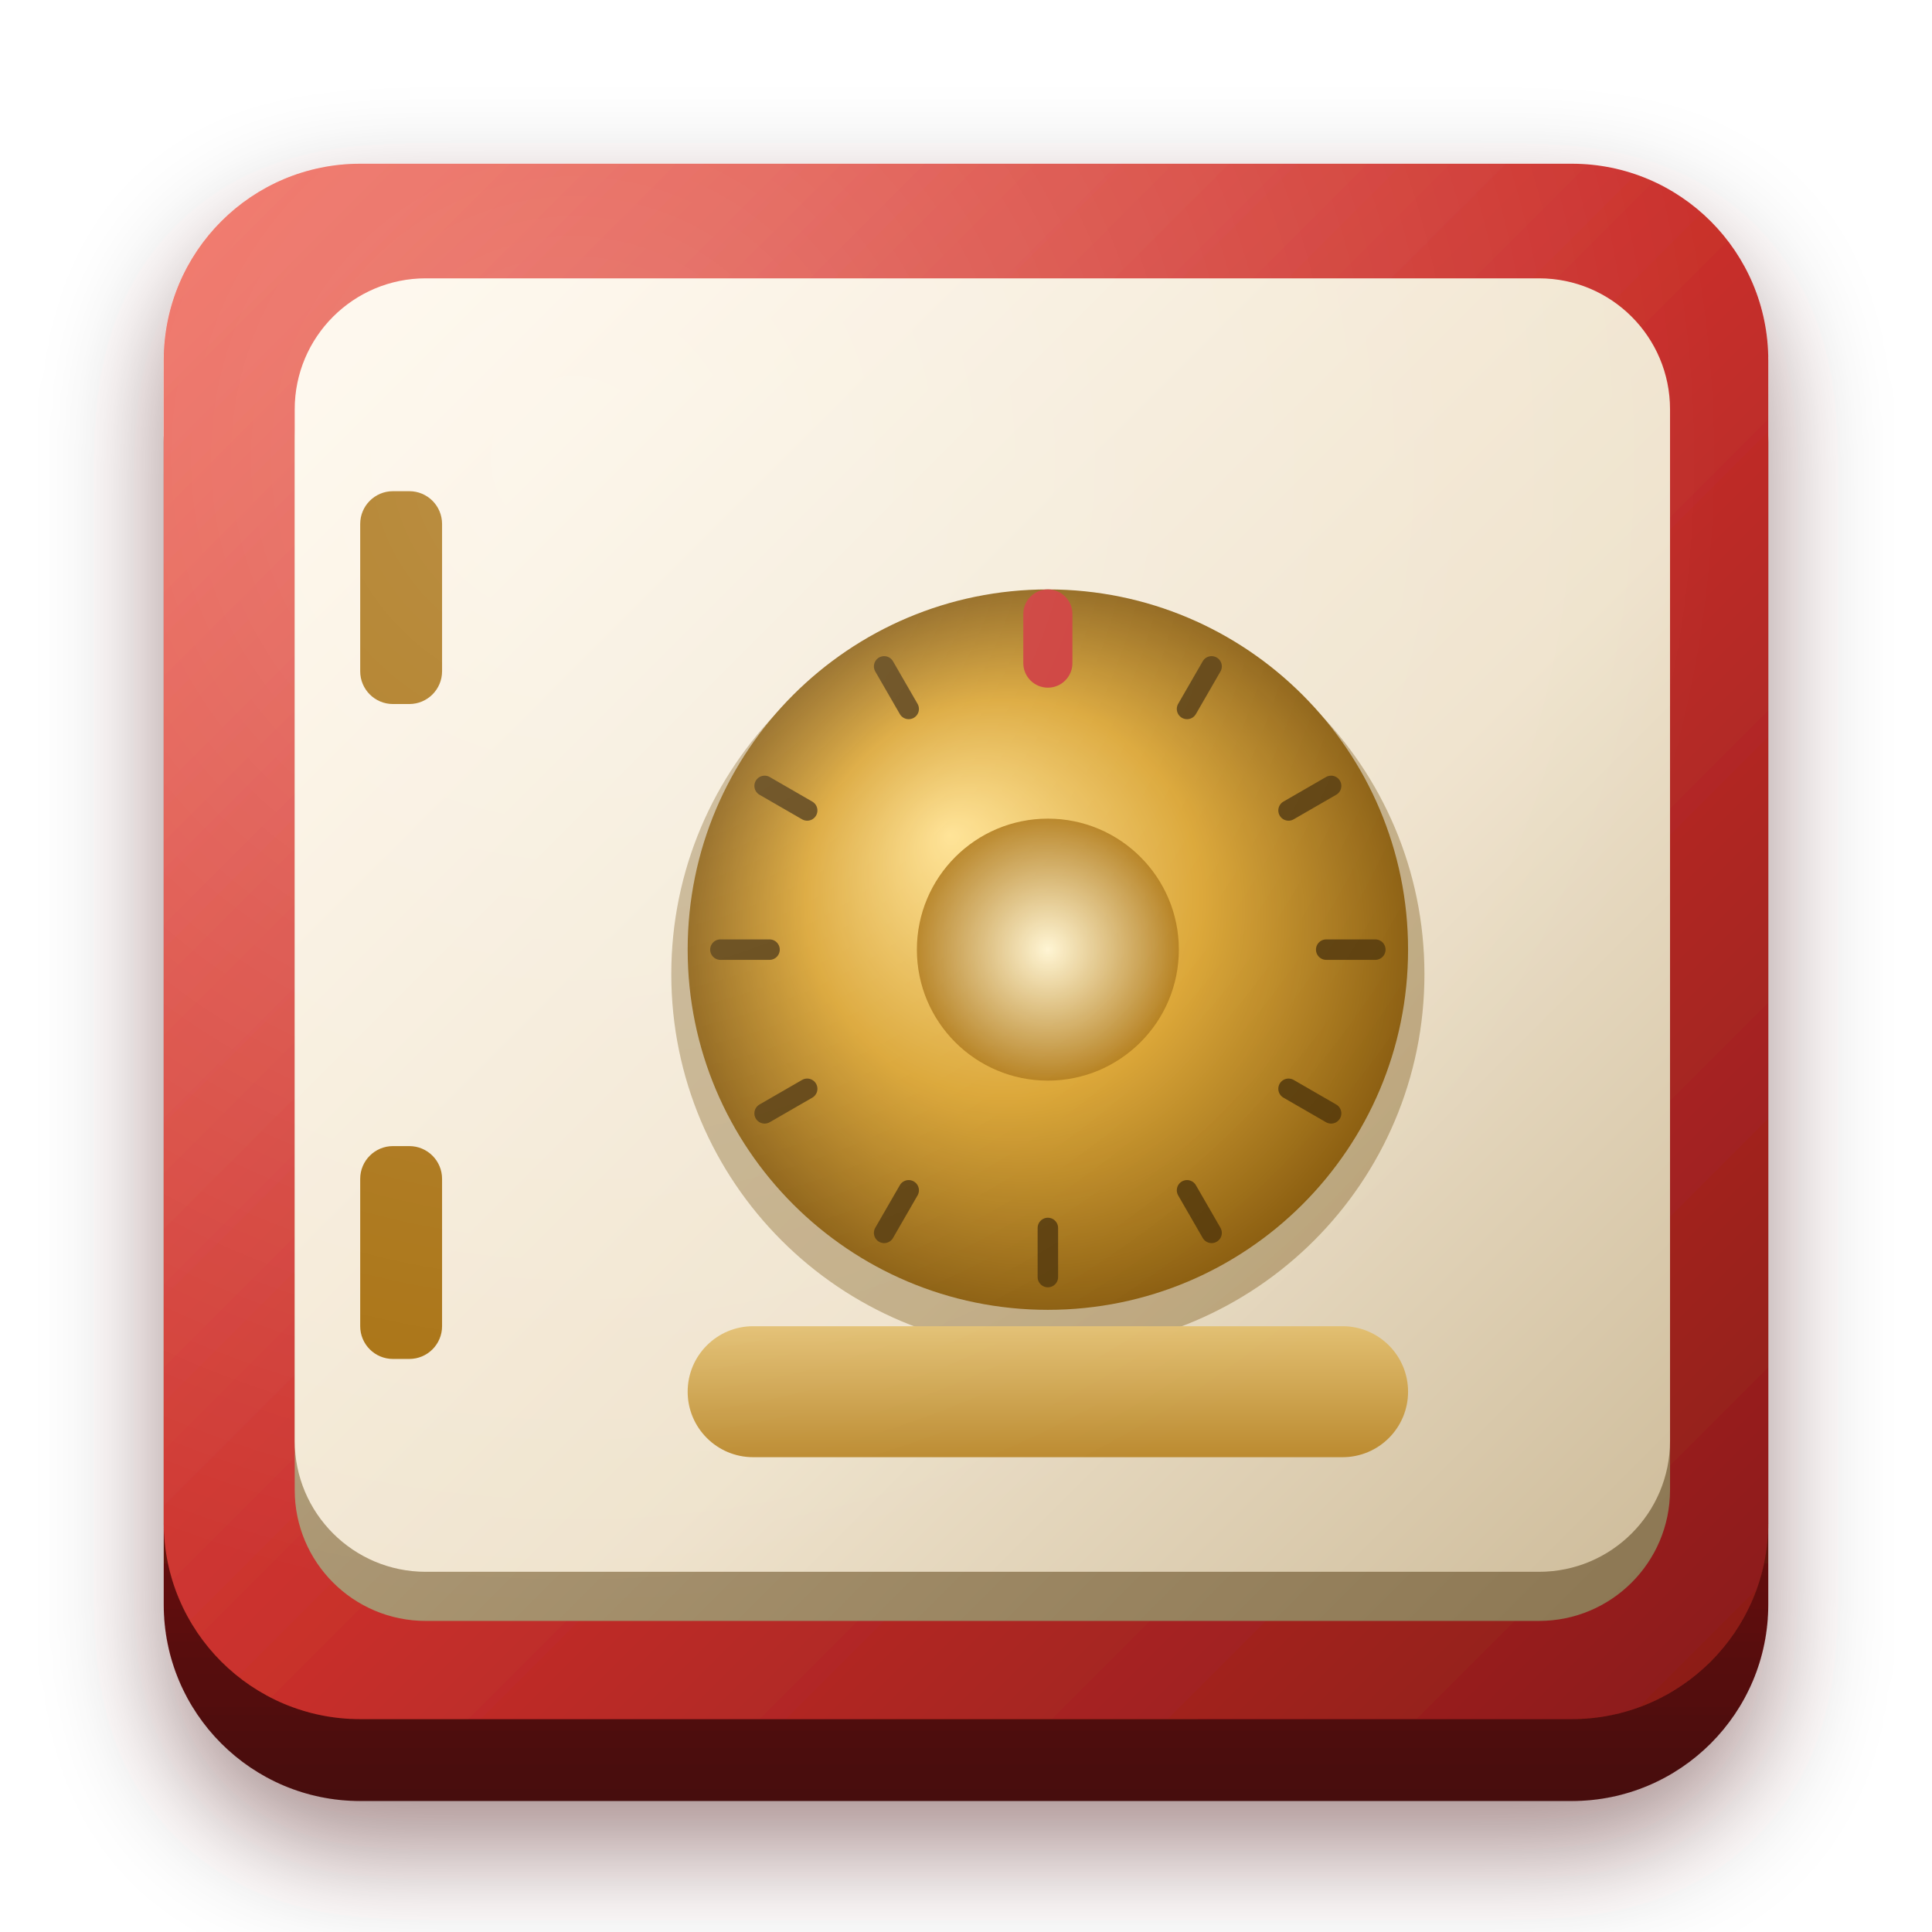
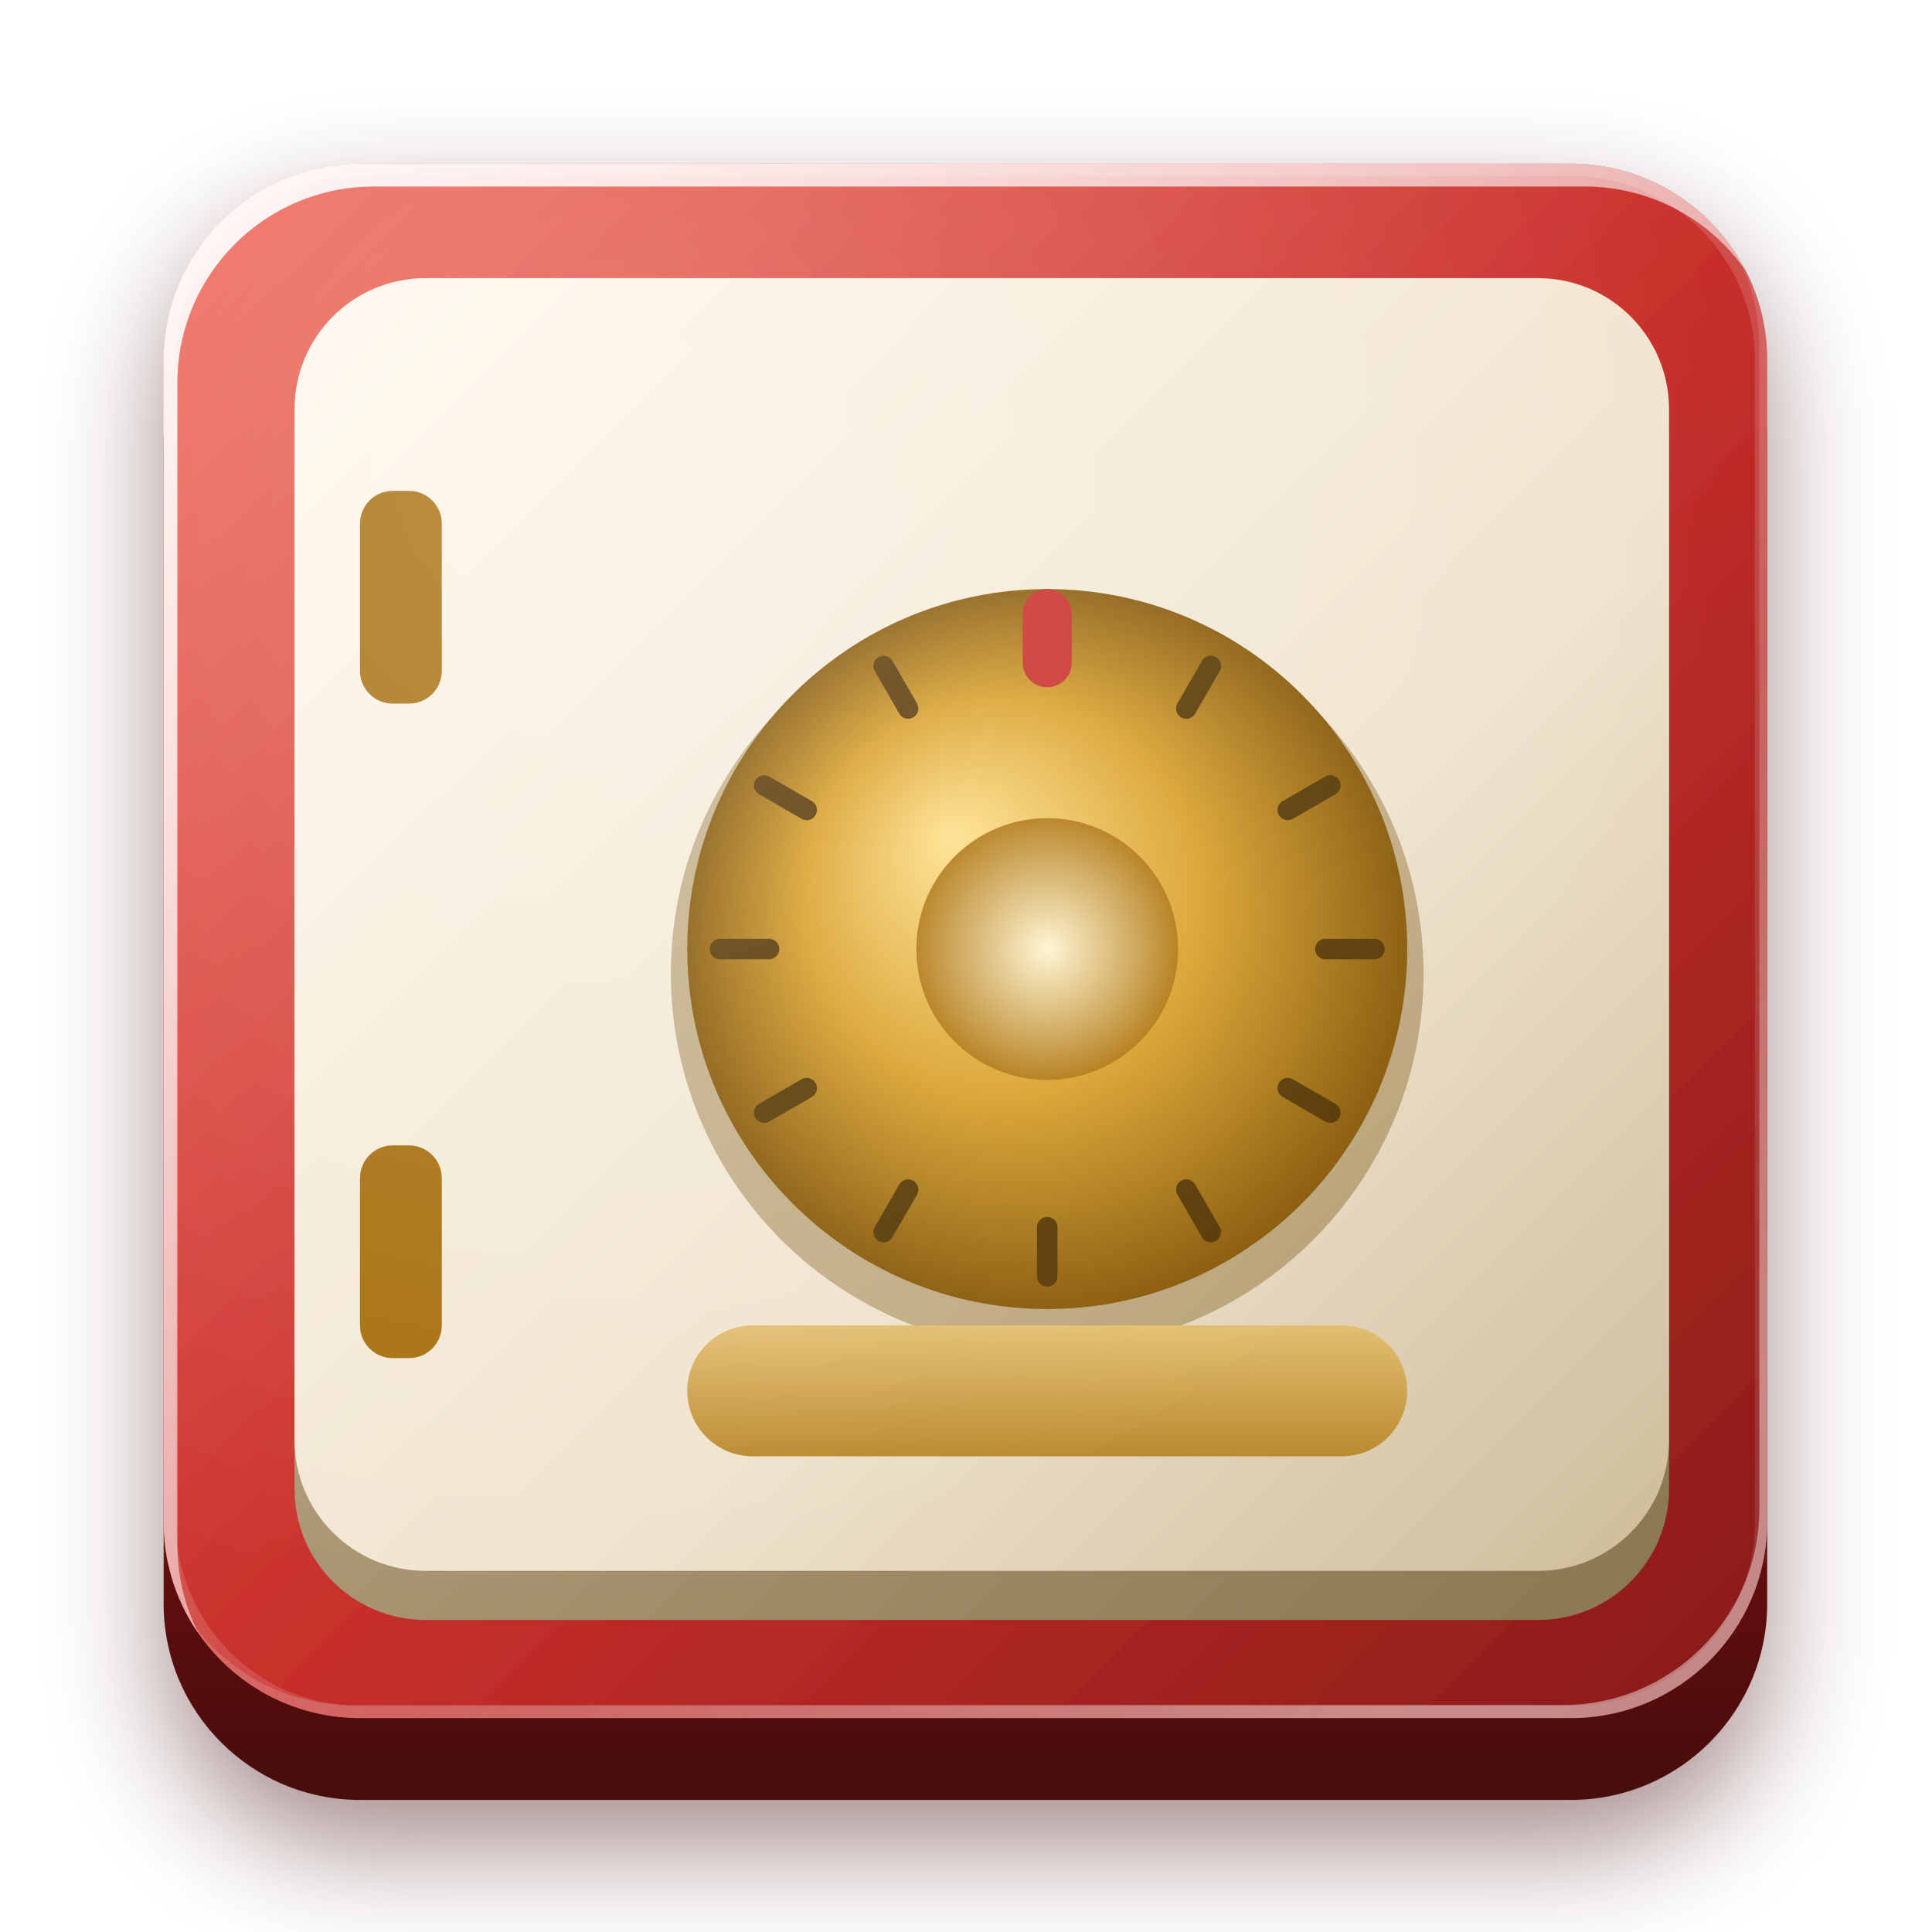
- <svg xmlns="http://www.w3.org/2000/svg" width="236" height="236" viewBox="0 0 236 236" fill="none">
+ <svg xmlns="http://www.w3.org/2000/svg" width="236" height="236" viewBox="0 0 236.143 236.143" preserveAspectRatio="none">
  <defs>
-     <linearGradient id="sf_body" x1="20" y1="20" x2="216" y2="216" gradientUnits="userSpaceOnUse">
-       <stop offset="0" stop-color="#f06a5a" />
-       <stop offset="0.5" stop-color="#c9302c" />
-       <stop offset="1" stop-color="#861a17" />
-     </linearGradient>
-     <linearGradient id="sf_side" x1="0" y1="180" x2="0" y2="224" gradientUnits="userSpaceOnUse">
-       <stop offset="0" stop-color="#6e1411" />
-       <stop offset="1" stop-color="#420a08" />
-     </linearGradient>
-     <linearGradient id="sf_door" x1="36" y1="36" x2="200" y2="200" gradientUnits="userSpaceOnUse">
-       <stop offset="0" stop-color="#fff8ec" />
-       <stop offset="0.6" stop-color="#efe3cd" />
-       <stop offset="1" stop-color="#cdbb99" />
-     </linearGradient>
-     <linearGradient id="sf_door_edge" x1="36" y1="36" x2="200" y2="200" gradientUnits="userSpaceOnUse">
-       <stop offset="0" stop-color="#c7b38f" />
-       <stop offset="1" stop-color="#8c7753" />
-     </linearGradient>
-     <radialGradient id="sf_dial" cx="128" cy="116" r="44" fx="116" fy="102" gradientUnits="userSpaceOnUse">
-       <stop offset="0" stop-color="#ffe08a" />
-       <stop offset="0.55" stop-color="#d9a12b" />
-       <stop offset="1" stop-color="#8a5c0c" />
-     </radialGradient>
-     <radialGradient id="sf_knob" cx="128" cy="116" r="16" gradientUnits="userSpaceOnUse">
-       <stop offset="0" stop-color="#fff4cf" />
-       <stop offset="1" stop-color="#b27a14" />
-     </radialGradient>
-     <linearGradient id="sf_handle" x1="0" y1="150" x2="0" y2="186" gradientUnits="userSpaceOnUse">
-       <stop offset="0" stop-color="#ffe7a3" />
-       <stop offset="1" stop-color="#a8700f" />
-     </linearGradient>
-     <radialGradient id="sf_bloom" cx="70" cy="56" r="140" gradientUnits="userSpaceOnUse">
-       <stop offset="0" stop-color="white" stop-opacity="0.45" />
-       <stop offset="1" stop-color="white" stop-opacity="0" />
-     </radialGradient>
-     <filter id="sfshadow" x="-20" y="-20" width="276" height="276" filterUnits="userSpaceOnUse" color-interpolation-filters="sRGB">
+     <filter id="shadow1" x="-20" y="-20" width="276" height="276" filterUnits="userSpaceOnUse" color-interpolation-filters="sRGB">
      <feDropShadow dx="0" dy="6" stdDeviation="7" flood-color="#400805" flood-opacity="0.45" />
    </filter>
-     <clipPath id="sfclip">
-       <rect x="20" y="20" width="196" height="190" rx="24" />
+   </defs>
+   <g filter="url(#shadow1)">
+     <g fill="none">
+       <defs>
+         <linearGradient id="l2-sf_side" x1="0" y1="180" x2="0" y2="224" gradientUnits="userSpaceOnUse">
+           <stop offset="0" stop-color="#6e1411" />
+           <stop offset="1" stop-color="#420a08" />
+         </linearGradient>
+       </defs>
+       <rect x="20" y="30" width="196" height="190" rx="24" fill="url(#l2-sf_side)" />
+     </g>
+     <g fill="none">
+       <defs>
+         <linearGradient id="l3-sf_body" x1="20" y1="20" x2="216" y2="216" gradientUnits="userSpaceOnUse">
+           <stop offset="0" stop-color="#f06a5a" />
+           <stop offset="0.5" stop-color="#c9302c" />
+           <stop offset="1" stop-color="#861a17" />
+         </linearGradient>
+       </defs>
+       <rect x="20" y="20" width="196" height="190" rx="24" fill="url(#l3-sf_body)" />
+     </g>
+     <defs>
+       <clipPath id="rim4">
+         <path d="M44 20H192A24 24 0 0 1 216 44V186A24 24 0 0 1 192 210H44A24 24 0 0 1 20 186V44A24 24 0 0 1 44 20Z" clip-rule="nonzero" />
+       </clipPath>
+       <linearGradient id="rim4g0" x1="20" y1="20" x2="167" y2="210" gradientUnits="userSpaceOnUse">
+         <stop offset="0" stop-color="#ffffff" stop-opacity="0.200" />
+         <stop offset="1" stop-color="#ffffff" stop-opacity="0.100" />
+       </linearGradient>
+       <linearGradient id="rim4g1" x1="20" y1="20" x2="167" y2="210" gradientUnits="userSpaceOnUse">
+         <stop offset="0" stop-color="#ffffff" stop-opacity="0.950" />
+         <stop offset="0.45" stop-color="#ffffff" stop-opacity="0.600" />
+         <stop offset="1" stop-color="#ffffff" stop-opacity="0.250" />
+       </linearGradient>
+       <linearGradient id="rim4g2" x1="20" y1="20" x2="167" y2="210" gradientUnits="userSpaceOnUse">
+         <stop offset="0" stop-color="#ffffff" stop-opacity="0.050" />
+         <stop offset="0.7" stop-color="#ffffff" stop-opacity="0.150" />
+         <stop offset="1" stop-color="#ffffff" stop-opacity="0.420" />
+       </linearGradient>
+     </defs>
+     <g clip-path="url(#rim4)">
+       <path d="M44 20H192A24 24 0 0 1 216 44V186A24 24 0 0 1 192 210H44A24 24 0 0 1 20 186V44A24 24 0 0 1 44 20Z" fill="none" stroke="url(#rim4g0)" stroke-width="3" />
+       <path d="M44 20H192A24 24 0 0 1 216 44V186A24 24 0 0 1 192 210H44A24 24 0 0 1 20 186V44A24 24 0 0 1 44 20ZM45.68 22.8 H193.68 A24 24 0 0 1 217.68 46.8 V188.8 A24 24 0 0 1 193.68 212.8 H45.68 A24 24 0 0 1 21.68 188.8 V46.8 A24 24 0 0 1 45.68 22.8 Z" fill="url(#rim4g1)" fill-rule="evenodd" />
+       <path d="M44 20H192A24 24 0 0 1 216 44V186A24 24 0 0 1 192 210H44A24 24 0 0 1 20 186V44A24 24 0 0 1 44 20ZM43.04 18.4 H191.04 A24 24 0 0 1 215.04 42.4 V184.4 A24 24 0 0 1 191.04 208.4 H43.04 A24 24 0 0 1 19.04 184.4 V42.4 A24 24 0 0 1 43.04 18.4 Z" fill="url(#rim4g2)" fill-rule="evenodd" />
+     </g>
+   </g>
+   <g fill="none">
+     <defs>
+       <linearGradient id="l5-sf_door_edge" x1="36" y1="36" x2="200" y2="200" gradientUnits="userSpaceOnUse">
+         <stop offset="0" stop-color="#c7b38f" />
+         <stop offset="1" stop-color="#8c7753" />
+       </linearGradient>
+     </defs>
+     <rect x="36" y="38" width="168" height="160" rx="16" fill="url(#l5-sf_door_edge)" />
+   </g>
+   <g fill="none">
+     <defs>
+       <linearGradient id="l6-sf_door" x1="36" y1="36" x2="200" y2="200" gradientUnits="userSpaceOnUse">
+         <stop offset="0" stop-color="#fff8ec" />
+         <stop offset="0.6" stop-color="#efe3cd" />
+         <stop offset="1" stop-color="#cdbb99" />
+       </linearGradient>
+     </defs>
+     <rect x="36" y="34" width="168" height="158" rx="16" fill="url(#l6-sf_door)" />
+   </g>
+   <g fill="none">
+     <rect x="44" y="60" width="10" height="26" rx="4" fill="#a8700f" />
+   </g>
+   <g fill="none">
+     <rect x="44" y="140" width="10" height="26" rx="4" fill="#a8700f" />
+   </g>
+   <g fill="none">
+     <circle cx="128" cy="119" r="46" fill="#7d5a18" opacity="0.4" />
+   </g>
+   <g fill="none">
+     <defs>
+       <radialGradient id="l10-sf_dial" cx="128" cy="116" r="44" fx="116" fy="102" gradientUnits="userSpaceOnUse">
+         <stop offset="0" stop-color="#ffe08a" />
+         <stop offset="0.55" stop-color="#d9a12b" />
+         <stop offset="1" stop-color="#8a5c0c" />
+       </radialGradient>
+     </defs>
+     <circle cx="128" cy="116" r="44" fill="url(#l10-sf_dial)" />
+   </g>
+   <g fill="none">
+     <line x1="162.0" y1="116.0" x2="168.0" y2="116.0" stroke="#5a3b06" stroke-width="2.5" stroke-linecap="round" />
+   </g>
+   <g fill="none">
+     <line x1="157.4" y1="133.0" x2="162.6" y2="136.0" stroke="#5a3b06" stroke-width="2.5" stroke-linecap="round" />
+   </g>
+   <g fill="none">
+     <line x1="145.0" y1="145.4" x2="148.0" y2="150.6" stroke="#5a3b06" stroke-width="2.5" stroke-linecap="round" />
+   </g>
+   <g fill="none">
+     <line x1="128.0" y1="150.0" x2="128.0" y2="156.0" stroke="#5a3b06" stroke-width="2.5" stroke-linecap="round" />
+   </g>
+   <g fill="none">
+     <line x1="111.0" y1="145.4" x2="108.0" y2="150.6" stroke="#5a3b06" stroke-width="2.5" stroke-linecap="round" />
+   </g>
+   <g fill="none">
+     <line x1="98.6" y1="133.0" x2="93.4" y2="136.0" stroke="#5a3b06" stroke-width="2.5" stroke-linecap="round" />
+   </g>
+   <g fill="none">
+     <line x1="94.0" y1="116.0" x2="88.0" y2="116.0" stroke="#5a3b06" stroke-width="2.5" stroke-linecap="round" />
+   </g>
+   <g fill="none">
+     <line x1="98.6" y1="99.0" x2="93.4" y2="96.0" stroke="#5a3b06" stroke-width="2.5" stroke-linecap="round" />
+   </g>
+   <g fill="none">
+     <line x1="111.0" y1="86.6" x2="108.0" y2="81.4" stroke="#5a3b06" stroke-width="2.5" stroke-linecap="round" />
+   </g>
+   <g fill="none">
+     <line x1="128.0" y1="82.0" x2="128.0" y2="76.0" stroke="#5a3b06" stroke-width="2.5" stroke-linecap="round" />
+   </g>
+   <g fill="none">
+     <line x1="145.0" y1="86.6" x2="148.0" y2="81.4" stroke="#5a3b06" stroke-width="2.5" stroke-linecap="round" />
+   </g>
+   <g fill="none">
+     <line x1="157.4" y1="99.0" x2="162.6" y2="96.0" stroke="#5a3b06" stroke-width="2.5" stroke-linecap="round" />
+   </g>
+   <g fill="none">
+     <defs>
+       <radialGradient id="l23-sf_knob" cx="128" cy="116" r="16" gradientUnits="userSpaceOnUse">
+         <stop offset="0" stop-color="#fff4cf" />
+         <stop offset="1" stop-color="#b27a14" />
+       </radialGradient>
+     </defs>
+     <circle cx="128" cy="116" r="16" fill="url(#l23-sf_knob)" />
+   </g>
+   <g fill="none">
+     <rect x="125" y="72" width="6" height="12" rx="3" fill="#c9302c" />
+   </g>
+   <g fill="none">
+     <defs>
+       <linearGradient id="l25-sf_handle" x1="0" y1="150" x2="0" y2="186" gradientUnits="userSpaceOnUse">
+         <stop offset="0" stop-color="#ffe7a3" />
+         <stop offset="1" stop-color="#a8700f" />
+       </linearGradient>
+     </defs>
+     <rect x="84" y="162" width="88" height="16" rx="8" fill="url(#l25-sf_handle)" />
+   </g>
+   <defs>
+     <clipPath id="clip26">
+       <path d="M44 20 H192 A24 24 0 0 1 216 44 V186 A24 24 0 0 1 192 210 H44 A24 24 0 0 1 20 186 V44 A24 24 0 0 1 44 20 Z" clip-rule="nonzero" />
    </clipPath>
  </defs>
-   <g filter="url(#sfshadow)">
-     <rect x="20" y="30" width="196" height="190" rx="24" fill="url(#sf_side)" />
-     <rect x="20" y="20" width="196" height="190" rx="24" fill="url(#sf_body)" />
-   </g>
-   <rect x="36" y="38" width="168" height="160" rx="16" fill="url(#sf_door_edge)" />
-   <rect x="36" y="34" width="168" height="158" rx="16" fill="url(#sf_door)" />
-   <rect x="44" y="60" width="10" height="26" rx="4" fill="#a8700f" />
-   <rect x="44" y="140" width="10" height="26" rx="4" fill="#a8700f" />
-   <circle cx="128" cy="119" r="46" fill="#7d5a18" opacity="0.4" />
-   <circle cx="128" cy="116" r="44" fill="url(#sf_dial)" />
-   <line x1="162.0" y1="116.0" x2="168.0" y2="116.0" stroke="#5a3b06" stroke-width="2.5" stroke-linecap="round" />
-   <line x1="157.4" y1="133.0" x2="162.6" y2="136.0" stroke="#5a3b06" stroke-width="2.5" stroke-linecap="round" />
-   <line x1="145.0" y1="145.4" x2="148.0" y2="150.6" stroke="#5a3b06" stroke-width="2.5" stroke-linecap="round" />
-   <line x1="128.0" y1="150.0" x2="128.0" y2="156.0" stroke="#5a3b06" stroke-width="2.5" stroke-linecap="round" />
-   <line x1="111.0" y1="145.4" x2="108.0" y2="150.6" stroke="#5a3b06" stroke-width="2.5" stroke-linecap="round" />
-   <line x1="98.6" y1="133.0" x2="93.4" y2="136.0" stroke="#5a3b06" stroke-width="2.5" stroke-linecap="round" />
-   <line x1="94.0" y1="116.0" x2="88.0" y2="116.0" stroke="#5a3b06" stroke-width="2.5" stroke-linecap="round" />
-   <line x1="98.6" y1="99.0" x2="93.4" y2="96.0" stroke="#5a3b06" stroke-width="2.5" stroke-linecap="round" />
-   <line x1="111.0" y1="86.6" x2="108.0" y2="81.4" stroke="#5a3b06" stroke-width="2.5" stroke-linecap="round" />
-   <line x1="128.0" y1="82.0" x2="128.0" y2="76.0" stroke="#5a3b06" stroke-width="2.5" stroke-linecap="round" />
-   <line x1="145.0" y1="86.6" x2="148.0" y2="81.4" stroke="#5a3b06" stroke-width="2.5" stroke-linecap="round" />
-   <line x1="157.4" y1="99.0" x2="162.6" y2="96.0" stroke="#5a3b06" stroke-width="2.5" stroke-linecap="round" />
-   <circle cx="128" cy="116" r="16" fill="url(#sf_knob)" />
-   <rect x="125" y="72" width="6" height="12" rx="3" fill="#c9302c" />
-   <rect x="84" y="162" width="88" height="16" rx="8" fill="url(#sf_handle)" />
-   <g clip-path="url(#sfclip)">
-     <circle cx="80" cy="60" r="140" fill="url(#sf_bloom)" opacity="0.5" />
+   <g clip-path="url(#clip26)">
+     <g fill="none">
+       <defs>
+         <radialGradient id="l27-sf_bloom" cx="70" cy="56" r="140" gradientUnits="userSpaceOnUse">
+           <stop offset="0" stop-color="white" stop-opacity="0.45" />
+           <stop offset="1" stop-color="white" stop-opacity="0" />
+         </radialGradient>
+       </defs>
+       <circle cx="80" cy="60" r="140" fill="url(#l27-sf_bloom)" opacity="0.5" />
+     </g>
  </g>
</svg>
